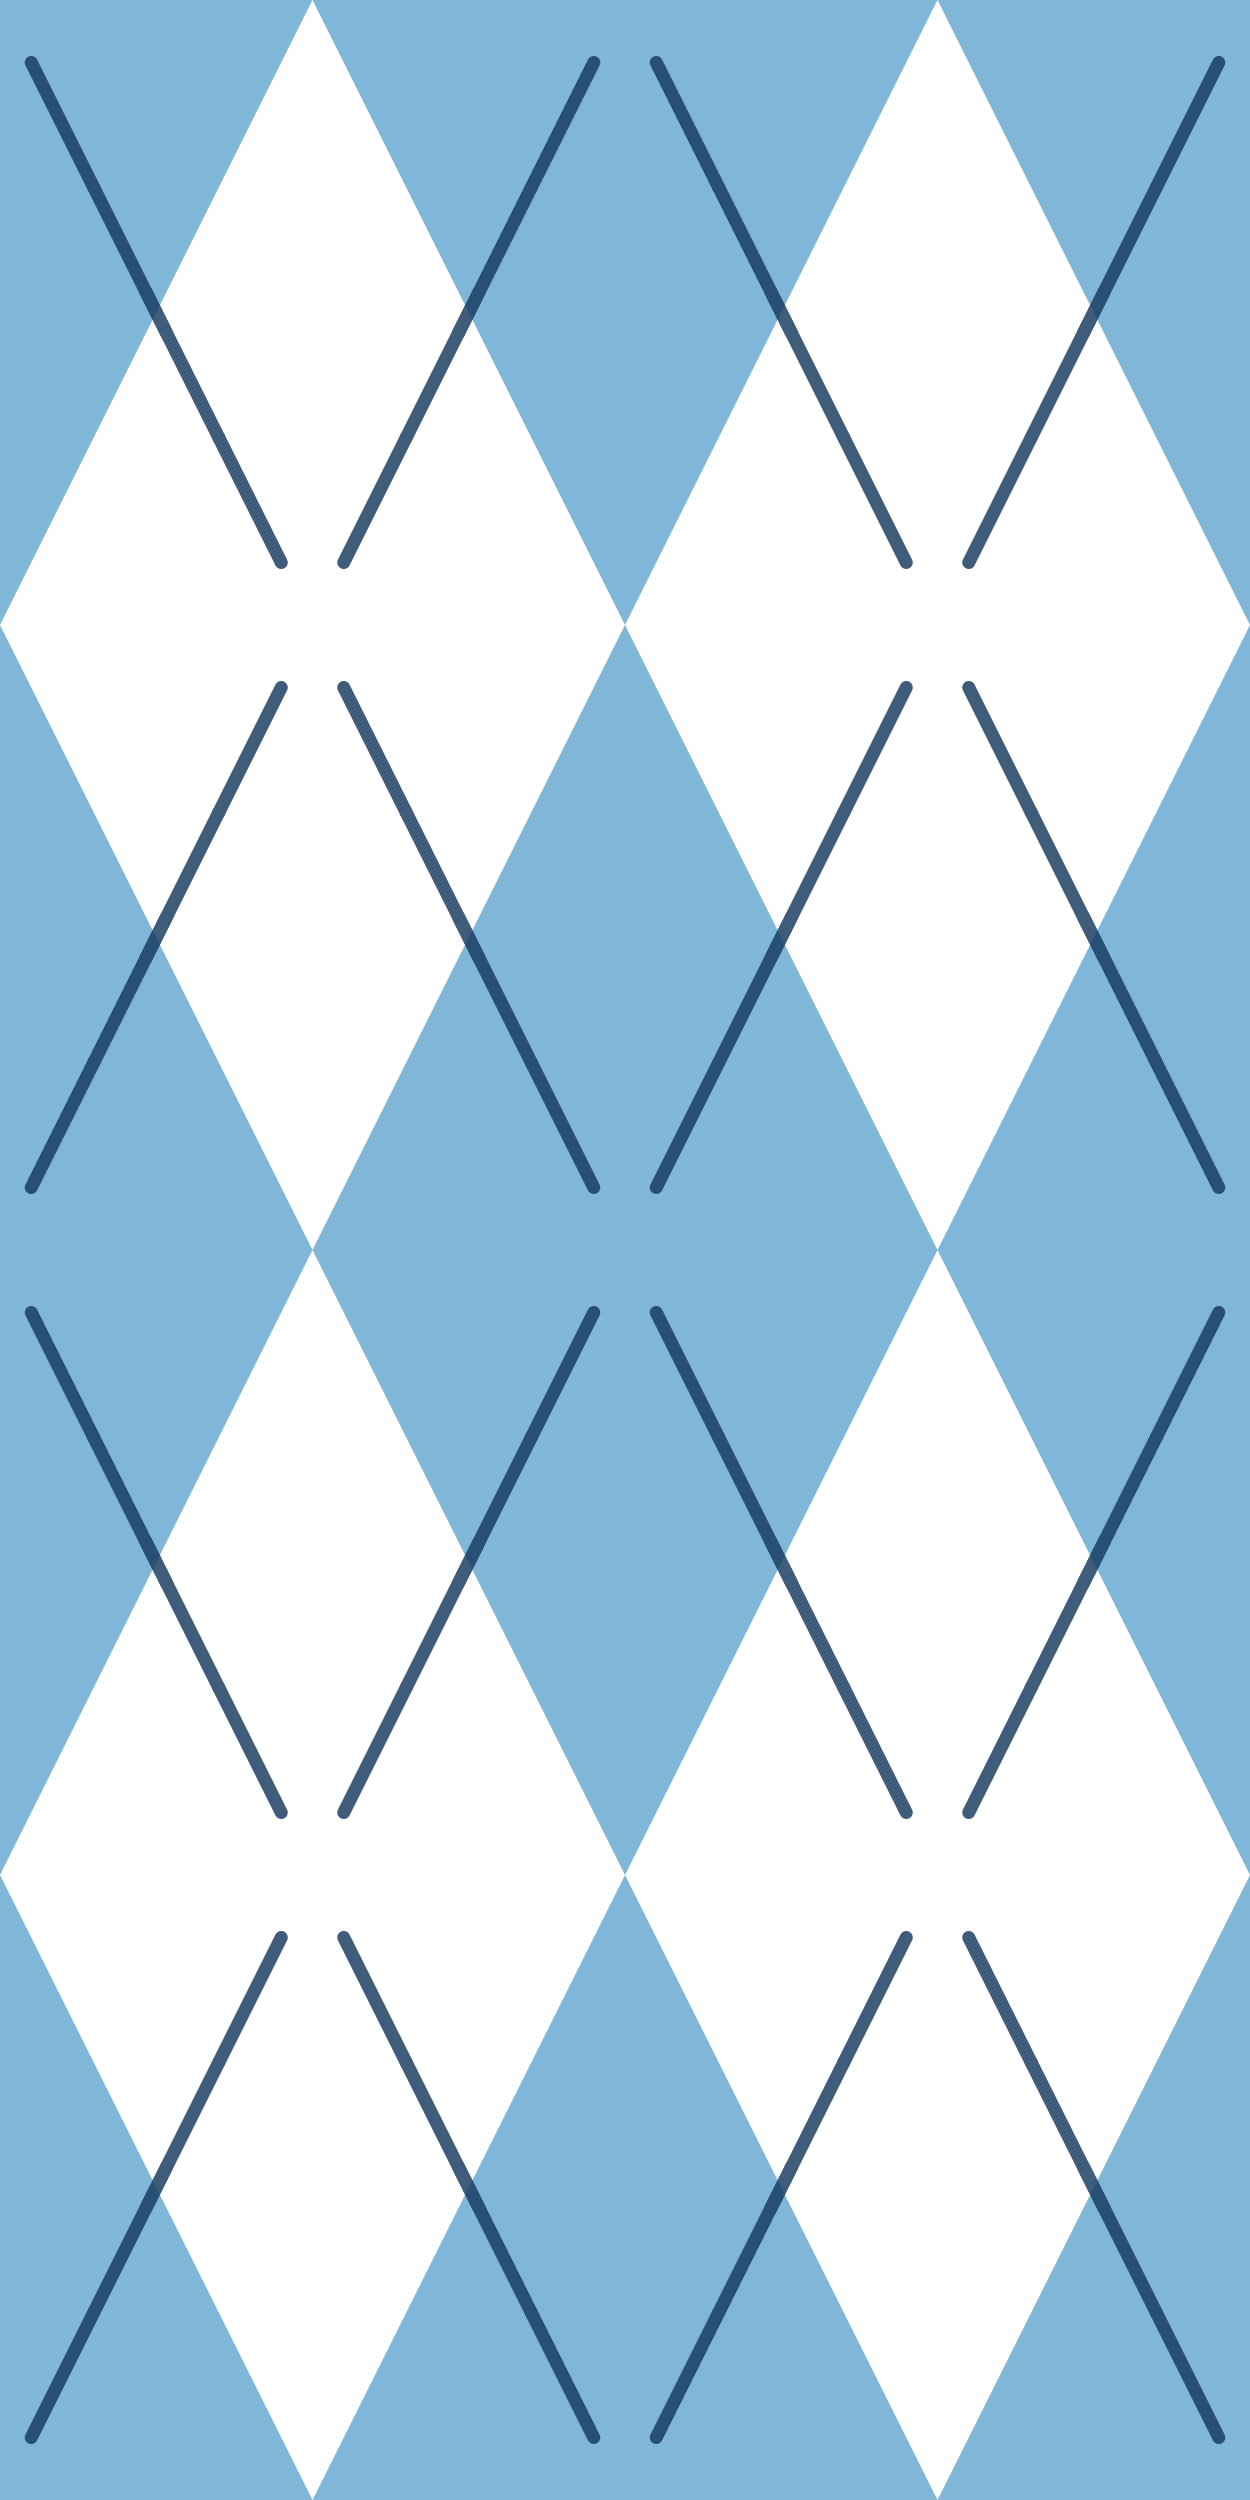
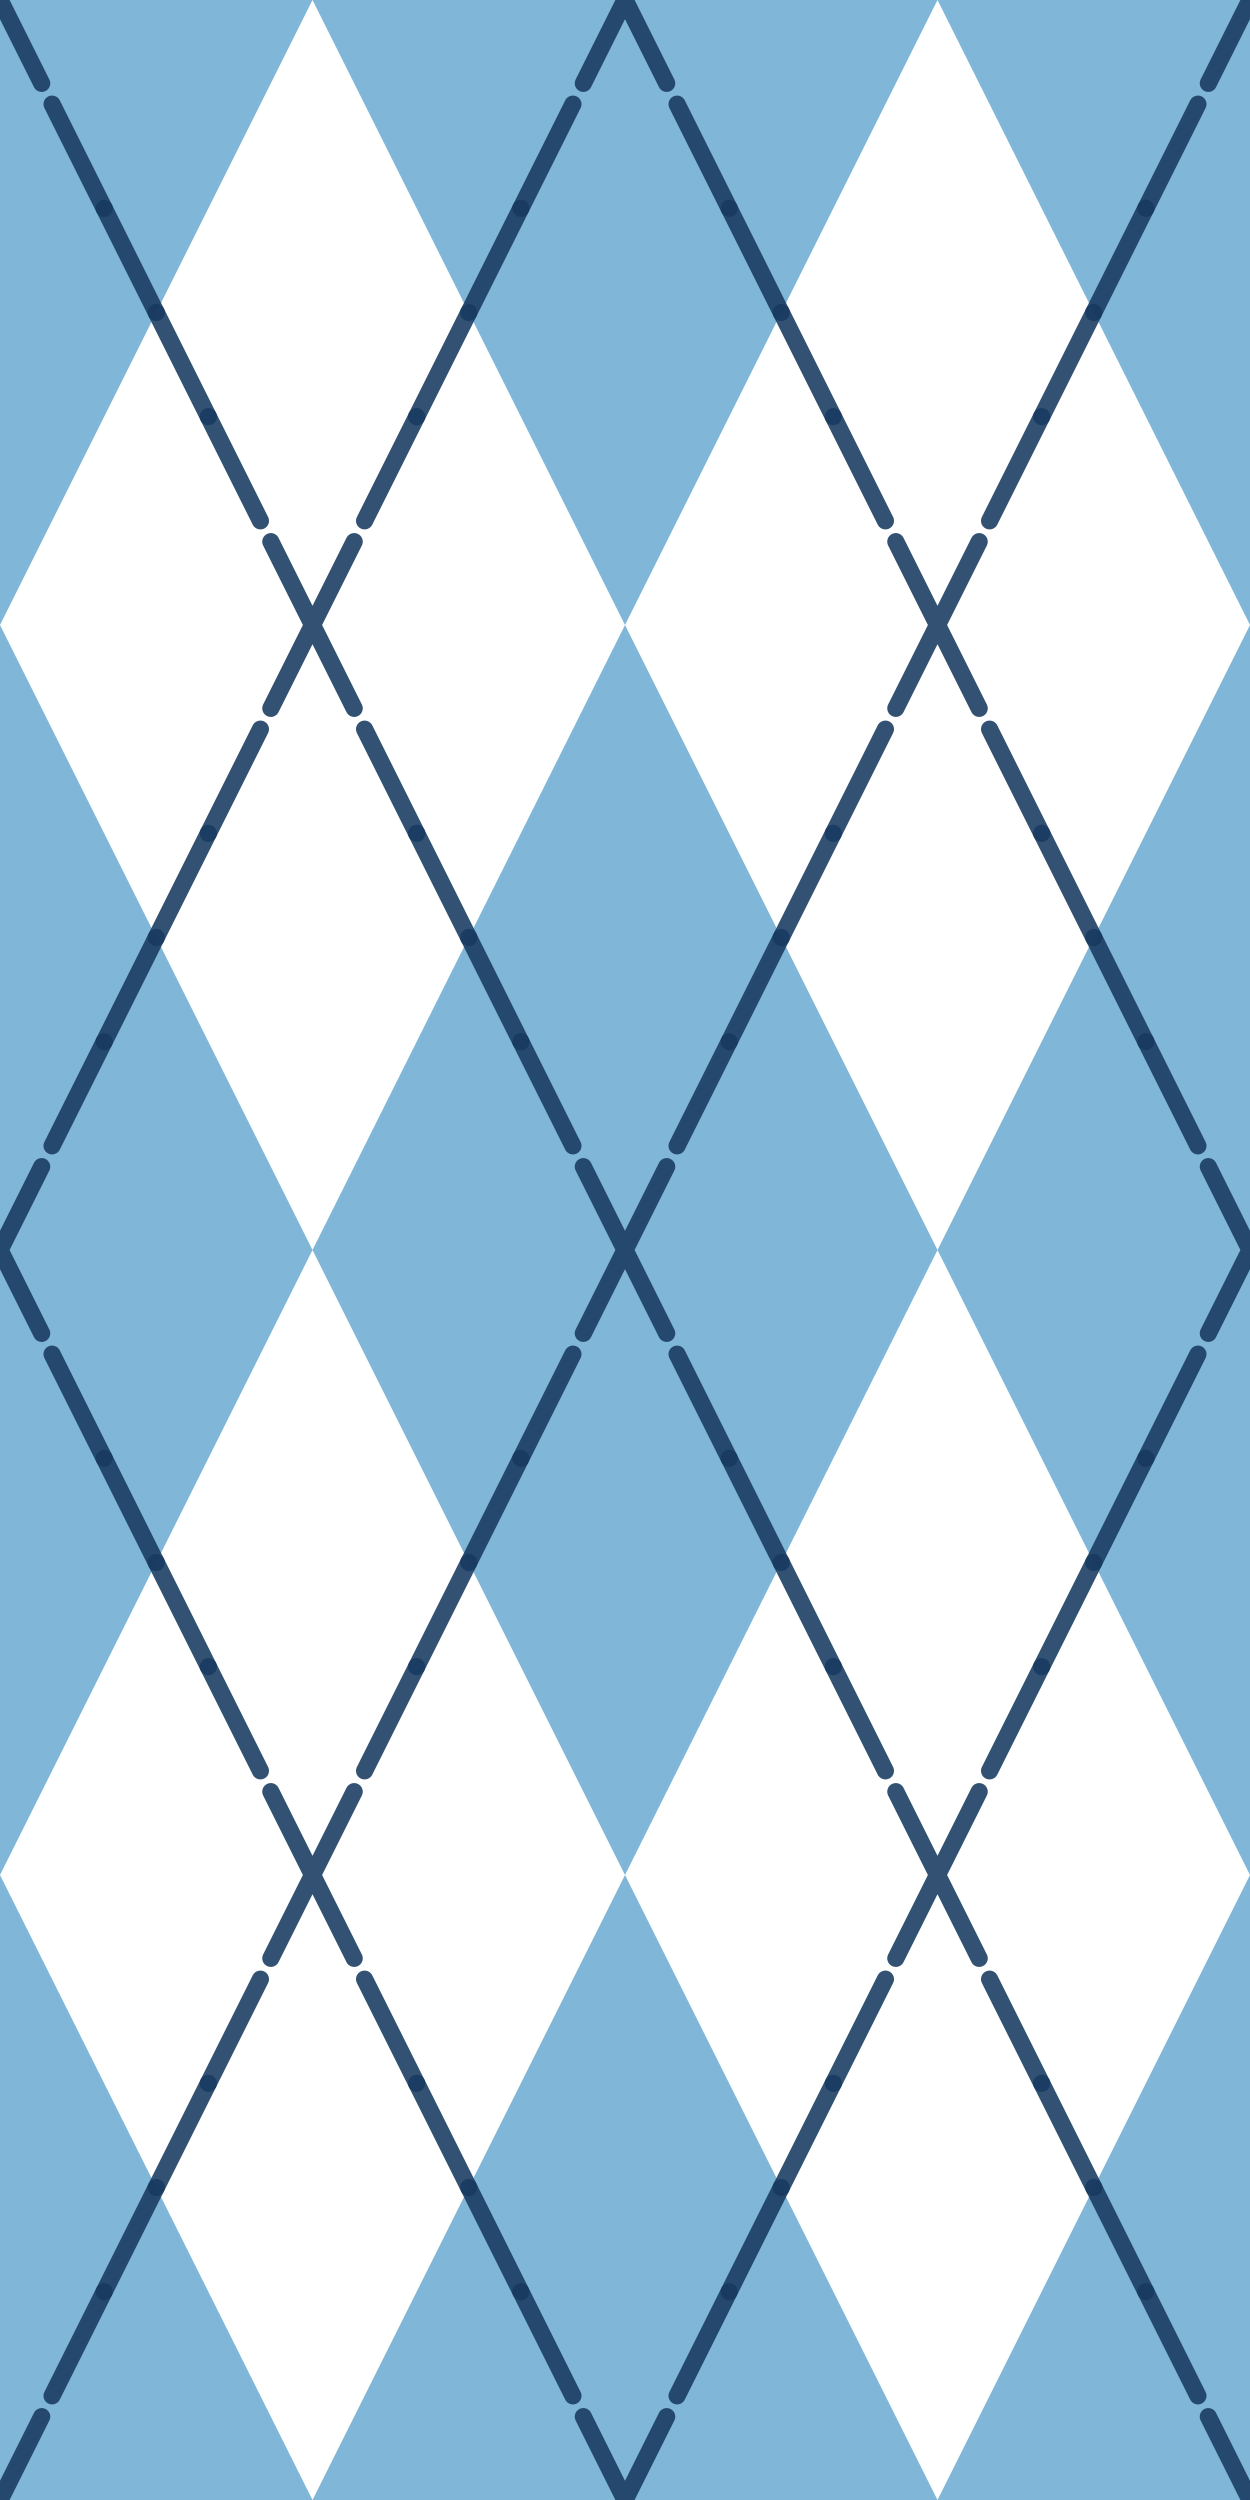
<svg xmlns="http://www.w3.org/2000/svg" width="120" height="240" viewBox="0 0 120 240">
-   <rect width="120" height="240" fill="#fff" />
+   <rect width="120" height="240" fill="#ffffff" />
  <g fill="#80b6d8">
    <path d="M0 -60L30 0 0 60 -30 0Z M60 -60L90 0 60 60 30 0Z M120 -60L150 0 120 60 90 0Z M0 60L30 120 0 180 -30 120Z M60 60L90 120 60 180 30 120Z M120 60L150 120 120 180 90 120Z M0 180L30 240 0 300 -30 240Z M60 180L90 240 60 300 30 240Z M120 180L150 240 120 300 90 240Z" />
  </g>
-   <g fill="none" stroke="#15395e" stroke-width="1.25" stroke-linecap="round" opacity=".82">
-     <path d="M-63 -126L-69 -138 M-74 -148L-81 -162 M-63 -114L-69 -102 M-74 -92L-81 -78 M-57 -126L-51 -138 M-46 -148L-39 -162 M-57 -114L-51 -102 M-46 -92L-39 -78" />
-     <path d="M-3 -126L-9 -138 M-14 -148L-21 -162 M-3 -114L-9 -102 M-14 -92L-21 -78 M3 -126L9 -138 M14 -148L21 -162 M3 -114L9 -102 M14 -92L21 -78" />
-     <path d="M57 -126L51 -138 M46 -148L39 -162 M57 -114L51 -102 M46 -92L39 -78 M63 -126L69 -138 M74 -148L81 -162 M63 -114L69 -102 M74 -92L81 -78" />
-     <path d="M117 -126L111 -138 M106 -148L99 -162 M117 -114L111 -102 M106 -92L99 -78 M123 -126L129 -138 M134 -148L141 -162 M123 -114L129 -102 M134 -92L141 -78" />
-     <path d="M177 -126L171 -138 M166 -148L159 -162 M177 -114L171 -102 M166 -92L159 -78 M183 -126L189 -138 M194 -148L201 -162 M183 -114L189 -102 M194 -92L201 -78" />
-     <path d="M-33 -66L-39 -78 M-44 -88L-51 -102 M-33 -54L-39 -42 M-44 -32L-51 -18 M-27 -66L-21 -78 M-16 -88L-9 -102 M-27 -54L-21 -42 M-16 -32L-9 -18" />
-     <path d="M27 -66L21 -78 M16 -88L9 -102 M27 -54L21 -42 M16 -32L9 -18 M33 -66L39 -78 M44 -88L51 -102 M33 -54L39 -42 M44 -32L51 -18" />
-     <path d="M87 -66L81 -78 M76 -88L69 -102 M87 -54L81 -42 M76 -32L69 -18 M93 -66L99 -78 M104 -88L111 -102 M93 -54L99 -42 M104 -32L111 -18" />
-     <path d="M147 -66L141 -78 M136 -88L129 -102 M147 -54L141 -42 M136 -32L129 -18 M153 -66L159 -78 M164 -88L171 -102 M153 -54L159 -42 M164 -32L171 -18" />
-     <path d="M-63 -6L-69 -18 M-74 -28L-81 -42 M-63 6L-69 18 M-74 28L-81 42 M-57 -6L-51 -18 M-46 -28L-39 -42 M-57 6L-51 18 M-46 28L-39 42" />
-     <path d="M-3 -6L-9 -18 M-14 -28L-21 -42 M-3 6L-9 18 M-14 28L-21 42 M3 -6L9 -18 M14 -28L21 -42 M3 6L9 18 M14 28L21 42" />
-     <path d="M57 -6L51 -18 M46 -28L39 -42 M57 6L51 18 M46 28L39 42 M63 -6L69 -18 M74 -28L81 -42 M63 6L69 18 M74 28L81 42" />
-     <path d="M117 -6L111 -18 M106 -28L99 -42 M117 6L111 18 M106 28L99 42 M123 -6L129 -18 M134 -28L141 -42 M123 6L129 18 M134 28L141 42" />
-     <path d="M177 -6L171 -18 M166 -28L159 -42 M177 6L171 18 M166 28L159 42 M183 -6L189 -18 M194 -28L201 -42 M183 6L189 18 M194 28L201 42" />
-     <path d="M-33 54L-39 42 M-44 32L-51 18 M-33 66L-39 78 M-44 88L-51 102 M-27 54L-21 42 M-16 32L-9 18 M-27 66L-21 78 M-16 88L-9 102" />
-     <path d="M27 54L21 42 M16 32L9 18 M27 66L21 78 M16 88L9 102 M33 54L39 42 M44 32L51 18 M33 66L39 78 M44 88L51 102" />
-     <path d="M87 54L81 42 M76 32L69 18 M87 66L81 78 M76 88L69 102 M93 54L99 42 M104 32L111 18 M93 66L99 78 M104 88L111 102" />
-     <path d="M147 54L141 42 M136 32L129 18 M147 66L141 78 M136 88L129 102 M153 54L159 42 M164 32L171 18 M153 66L159 78 M164 88L171 102" />
-     <path d="M-63 114L-69 102 M-74 92L-81 78 M-63 126L-69 138 M-74 148L-81 162 M-57 114L-51 102 M-46 92L-39 78 M-57 126L-51 138 M-46 148L-39 162" />
-     <path d="M-3 114L-9 102 M-14 92L-21 78 M-3 126L-9 138 M-14 148L-21 162 M3 114L9 102 M14 92L21 78 M3 126L9 138 M14 148L21 162" />
-     <path d="M57 114L51 102 M46 92L39 78 M57 126L51 138 M46 148L39 162 M63 114L69 102 M74 92L81 78 M63 126L69 138 M74 148L81 162" />
-     <path d="M117 114L111 102 M106 92L99 78 M117 126L111 138 M106 148L99 162 M123 114L129 102 M134 92L141 78 M123 126L129 138 M134 148L141 162" />
-     <path d="M177 114L171 102 M166 92L159 78 M177 126L171 138 M166 148L159 162 M183 114L189 102 M194 92L201 78 M183 126L189 138 M194 148L201 162" />
-     <path d="M-33 174L-39 162 M-44 152L-51 138 M-33 186L-39 198 M-44 208L-51 222 M-27 174L-21 162 M-16 152L-9 138 M-27 186L-21 198 M-16 208L-9 222" />
-     <path d="M27 174L21 162 M16 152L9 138 M27 186L21 198 M16 208L9 222 M33 174L39 162 M44 152L51 138 M33 186L39 198 M44 208L51 222" />
-     <path d="M87 174L81 162 M76 152L69 138 M87 186L81 198 M76 208L69 222 M93 174L99 162 M104 152L111 138 M93 186L99 198 M104 208L111 222" />
-     <path d="M147 174L141 162 M136 152L129 138 M147 186L141 198 M136 208L129 222 M153 174L159 162 M164 152L171 138 M153 186L159 198 M164 208L171 222" />
-     <path d="M-63 234L-69 222 M-74 212L-81 198 M-63 246L-69 258 M-74 268L-81 282 M-57 234L-51 222 M-46 212L-39 198 M-57 246L-51 258 M-46 268L-39 282" />
-     <path d="M-3 234L-9 222 M-14 212L-21 198 M-3 246L-9 258 M-14 268L-21 282 M3 234L9 222 M14 212L21 198 M3 246L9 258 M14 268L21 282" />
-     <path d="M57 234L51 222 M46 212L39 198 M57 246L51 258 M46 268L39 282 M63 234L69 222 M74 212L81 198 M63 246L69 258 M74 268L81 282" />
-     <path d="M117 234L111 222 M106 212L99 198 M117 246L111 258 M106 268L99 282 M123 234L129 222 M134 212L141 198 M123 246L129 258 M134 268L141 282" />
-     <path d="M177 234L171 222 M166 212L159 198 M177 246L171 258 M166 268L159 282 M183 234L189 222 M194 212L201 198 M183 246L189 258 M194 268L201 282" />
-     <path d="M-33 294L-39 282 M-44 272L-51 258 M-33 306L-39 318 M-44 328L-51 342 M-27 294L-21 282 M-16 272L-9 258 M-27 306L-21 318 M-16 328L-9 342" />
-     <path d="M27 294L21 282 M16 272L9 258 M27 306L21 318 M16 328L9 342 M33 294L39 282 M44 272L51 258 M33 306L39 318 M44 328L51 342" />
-     <path d="M87 294L81 282 M76 272L69 258 M87 306L81 318 M76 328L69 342 M93 294L99 282 M104 272L111 258 M93 306L99 318 M104 328L111 342" />
-     <path d="M147 294L141 282 M136 272L129 258 M147 306L141 318 M136 328L129 342 M153 294L159 282 M164 272L171 258 M153 306L159 318 M164 328L171 342" />
-     <path d="M-63 354L-69 342 M-74 332L-81 318 M-63 366L-69 378 M-74 388L-81 402 M-57 354L-51 342 M-46 332L-39 318 M-57 366L-51 378 M-46 388L-39 402" />
-     <path d="M-3 354L-9 342 M-14 332L-21 318 M-3 366L-9 378 M-14 388L-21 402 M3 354L9 342 M14 332L21 318 M3 366L9 378 M14 388L21 402" />
-     <path d="M57 354L51 342 M46 332L39 318 M57 366L51 378 M46 388L39 402 M63 354L69 342 M74 332L81 318 M63 366L69 378 M74 388L81 402" />
-     <path d="M117 354L111 342 M106 332L99 318 M117 366L111 378 M106 388L99 402 M123 354L129 342 M134 332L141 318 M123 366L129 378 M134 388L141 402" />
-     <path d="M177 354L171 342 M166 332L159 318 M177 366L171 378 M166 388L159 402 M183 354L189 342 M194 332L201 318 M183 366L189 378 M194 388L201 402" />
+   <defs>
+     <g id="cross" stroke="#183a60" stroke-width="1.65" stroke-linecap="round" fill="none" opacity=".88">
+       <path d="M-4 -8L4 8 M-4 8L4 -8 M-15 -30L-10 -20 M10 20L15 30 M-15 30L-10 20 M10 -20L15 -30 M-25 -50L-20 -40 M20 40L25 50 M-25 50L-20 40 M20 -40L25 -50" />
+     </g>
+   </defs>
+   <g>
+     <use href="#cross" x="0" y="0" />
+     <use href="#cross" x="60" y="0" />
+     <use href="#cross" x="120" y="0" />
+     <use href="#cross" x="30" y="60" />
+     <use href="#cross" x="90" y="60" />
+     <use href="#cross" x="0" y="120" />
+     <use href="#cross" x="60" y="120" />
+     <use href="#cross" x="120" y="120" />
+     <use href="#cross" x="30" y="180" />
+     <use href="#cross" x="90" y="180" />
+     <use href="#cross" x="0" y="240" />
+     <use href="#cross" x="60" y="240" />
+     <use href="#cross" x="120" y="240" />
  </g>
</svg>
